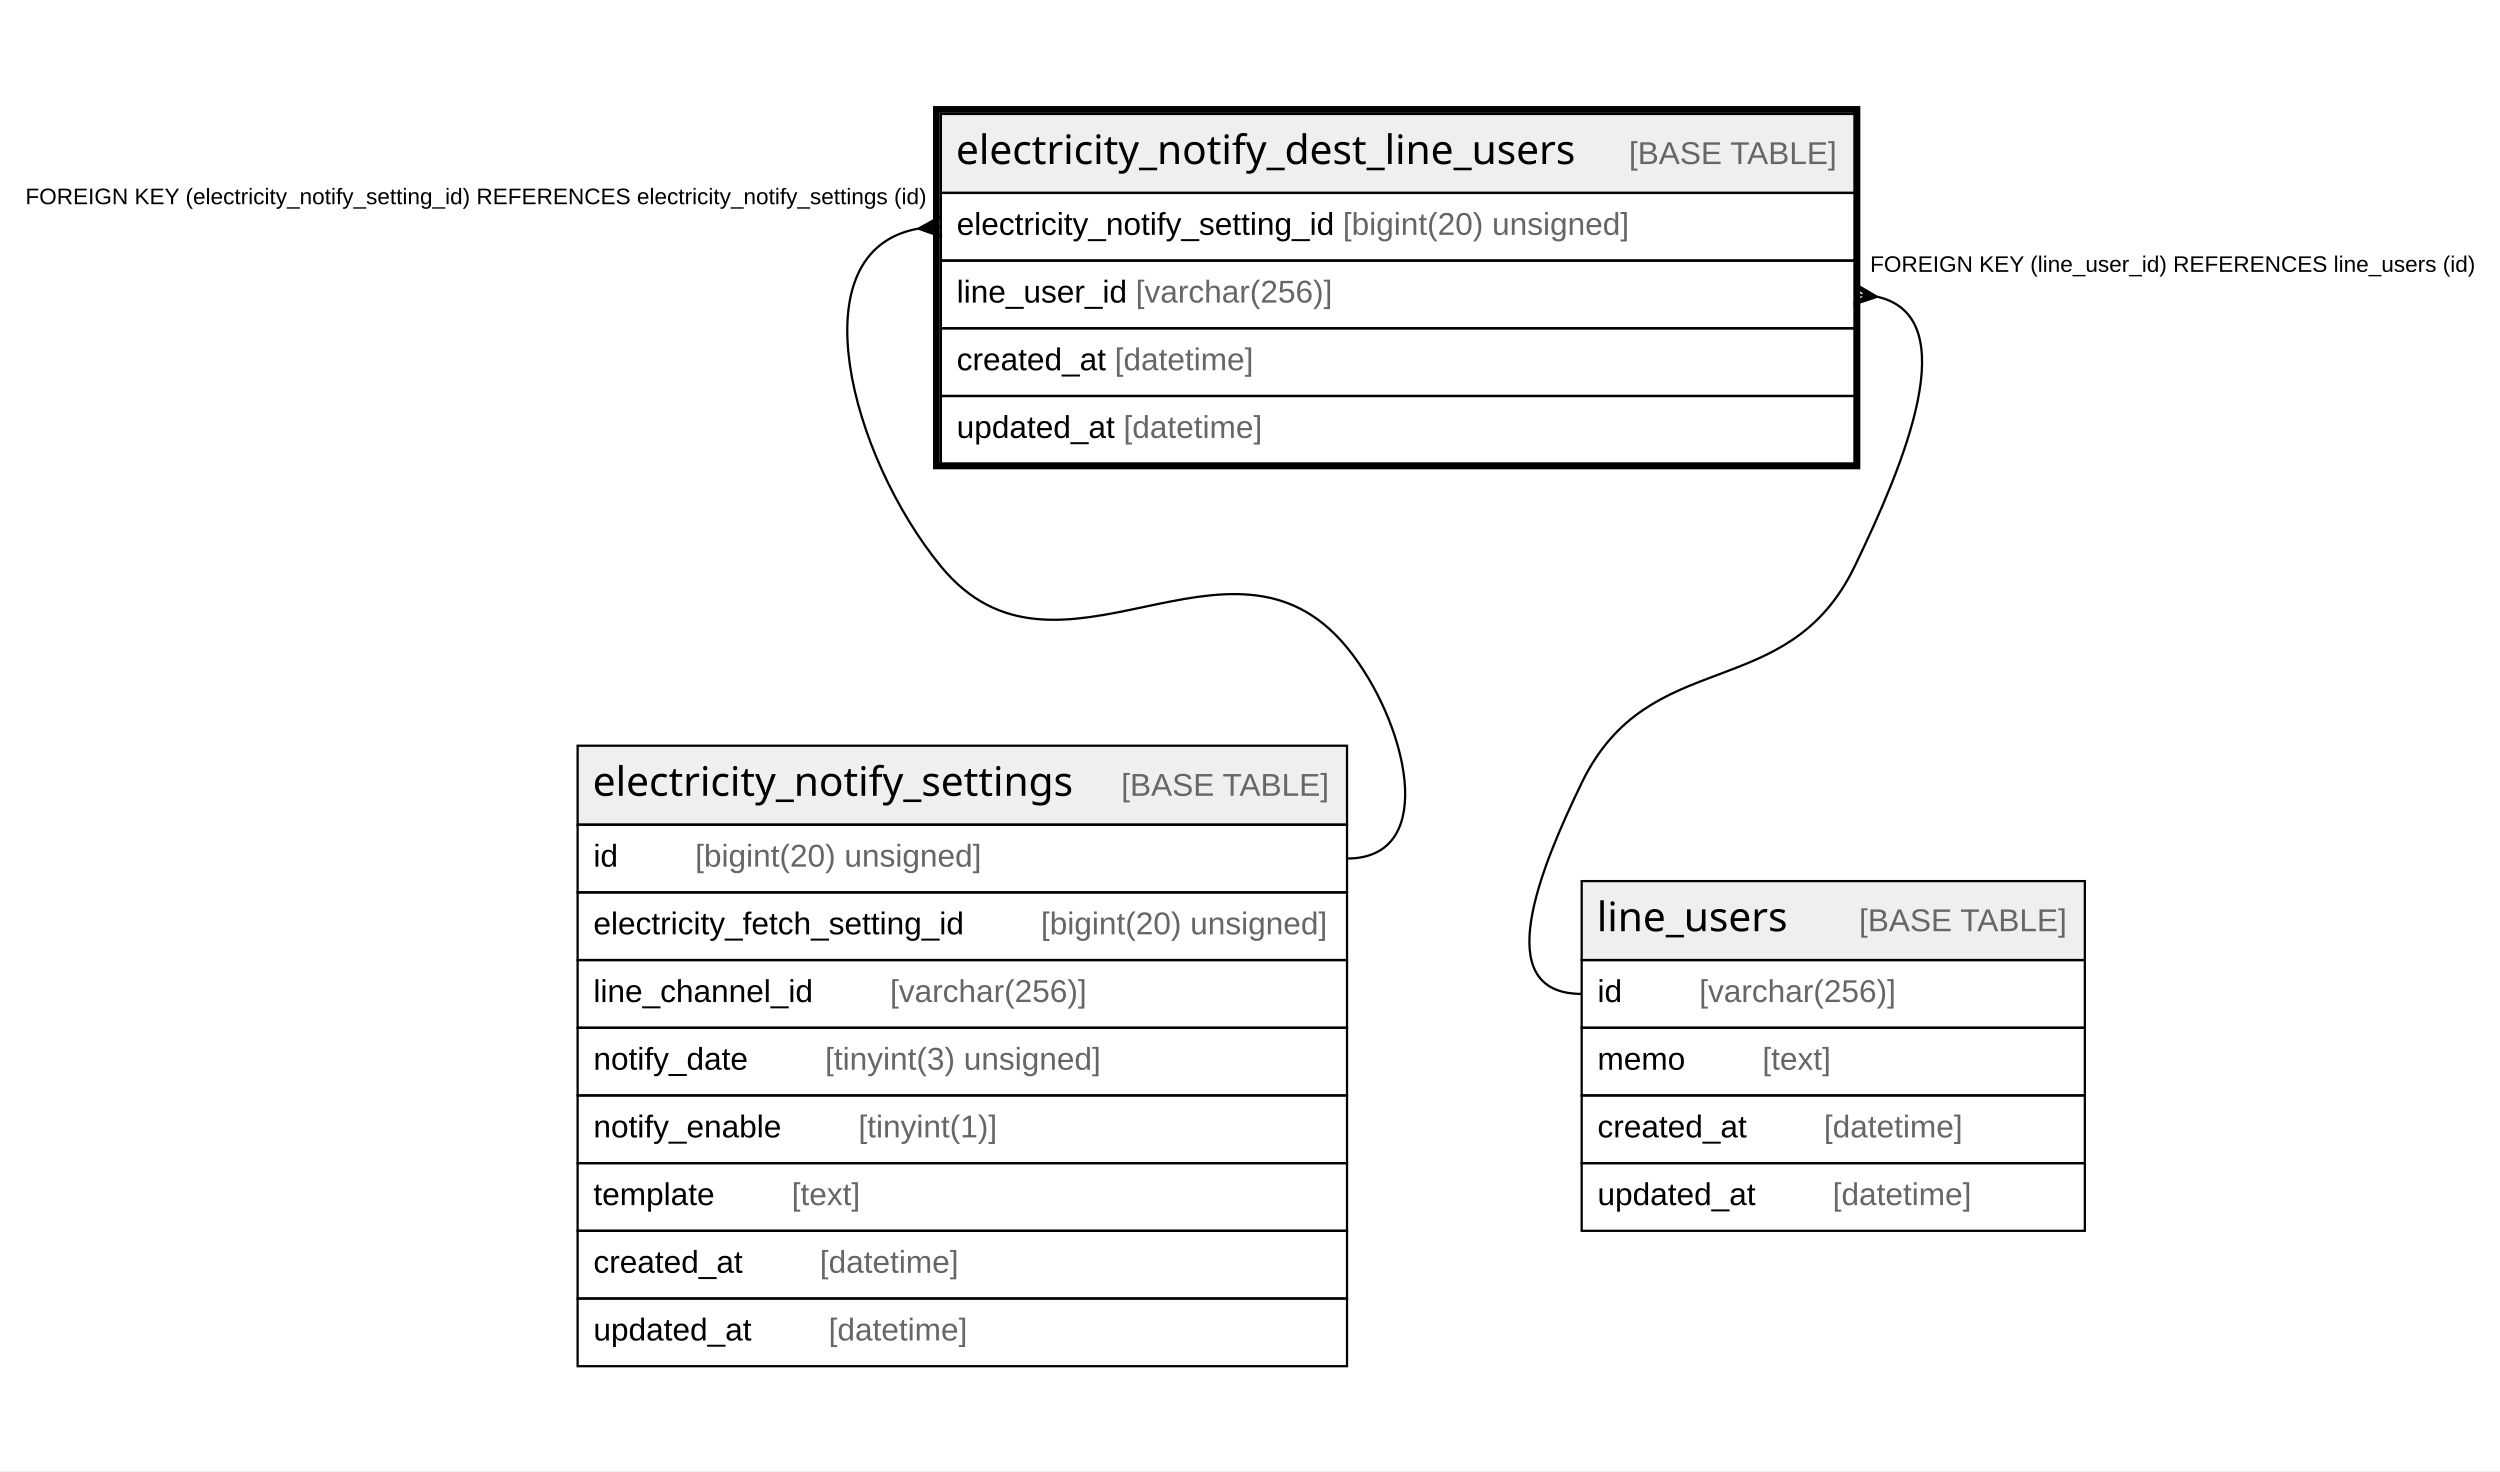
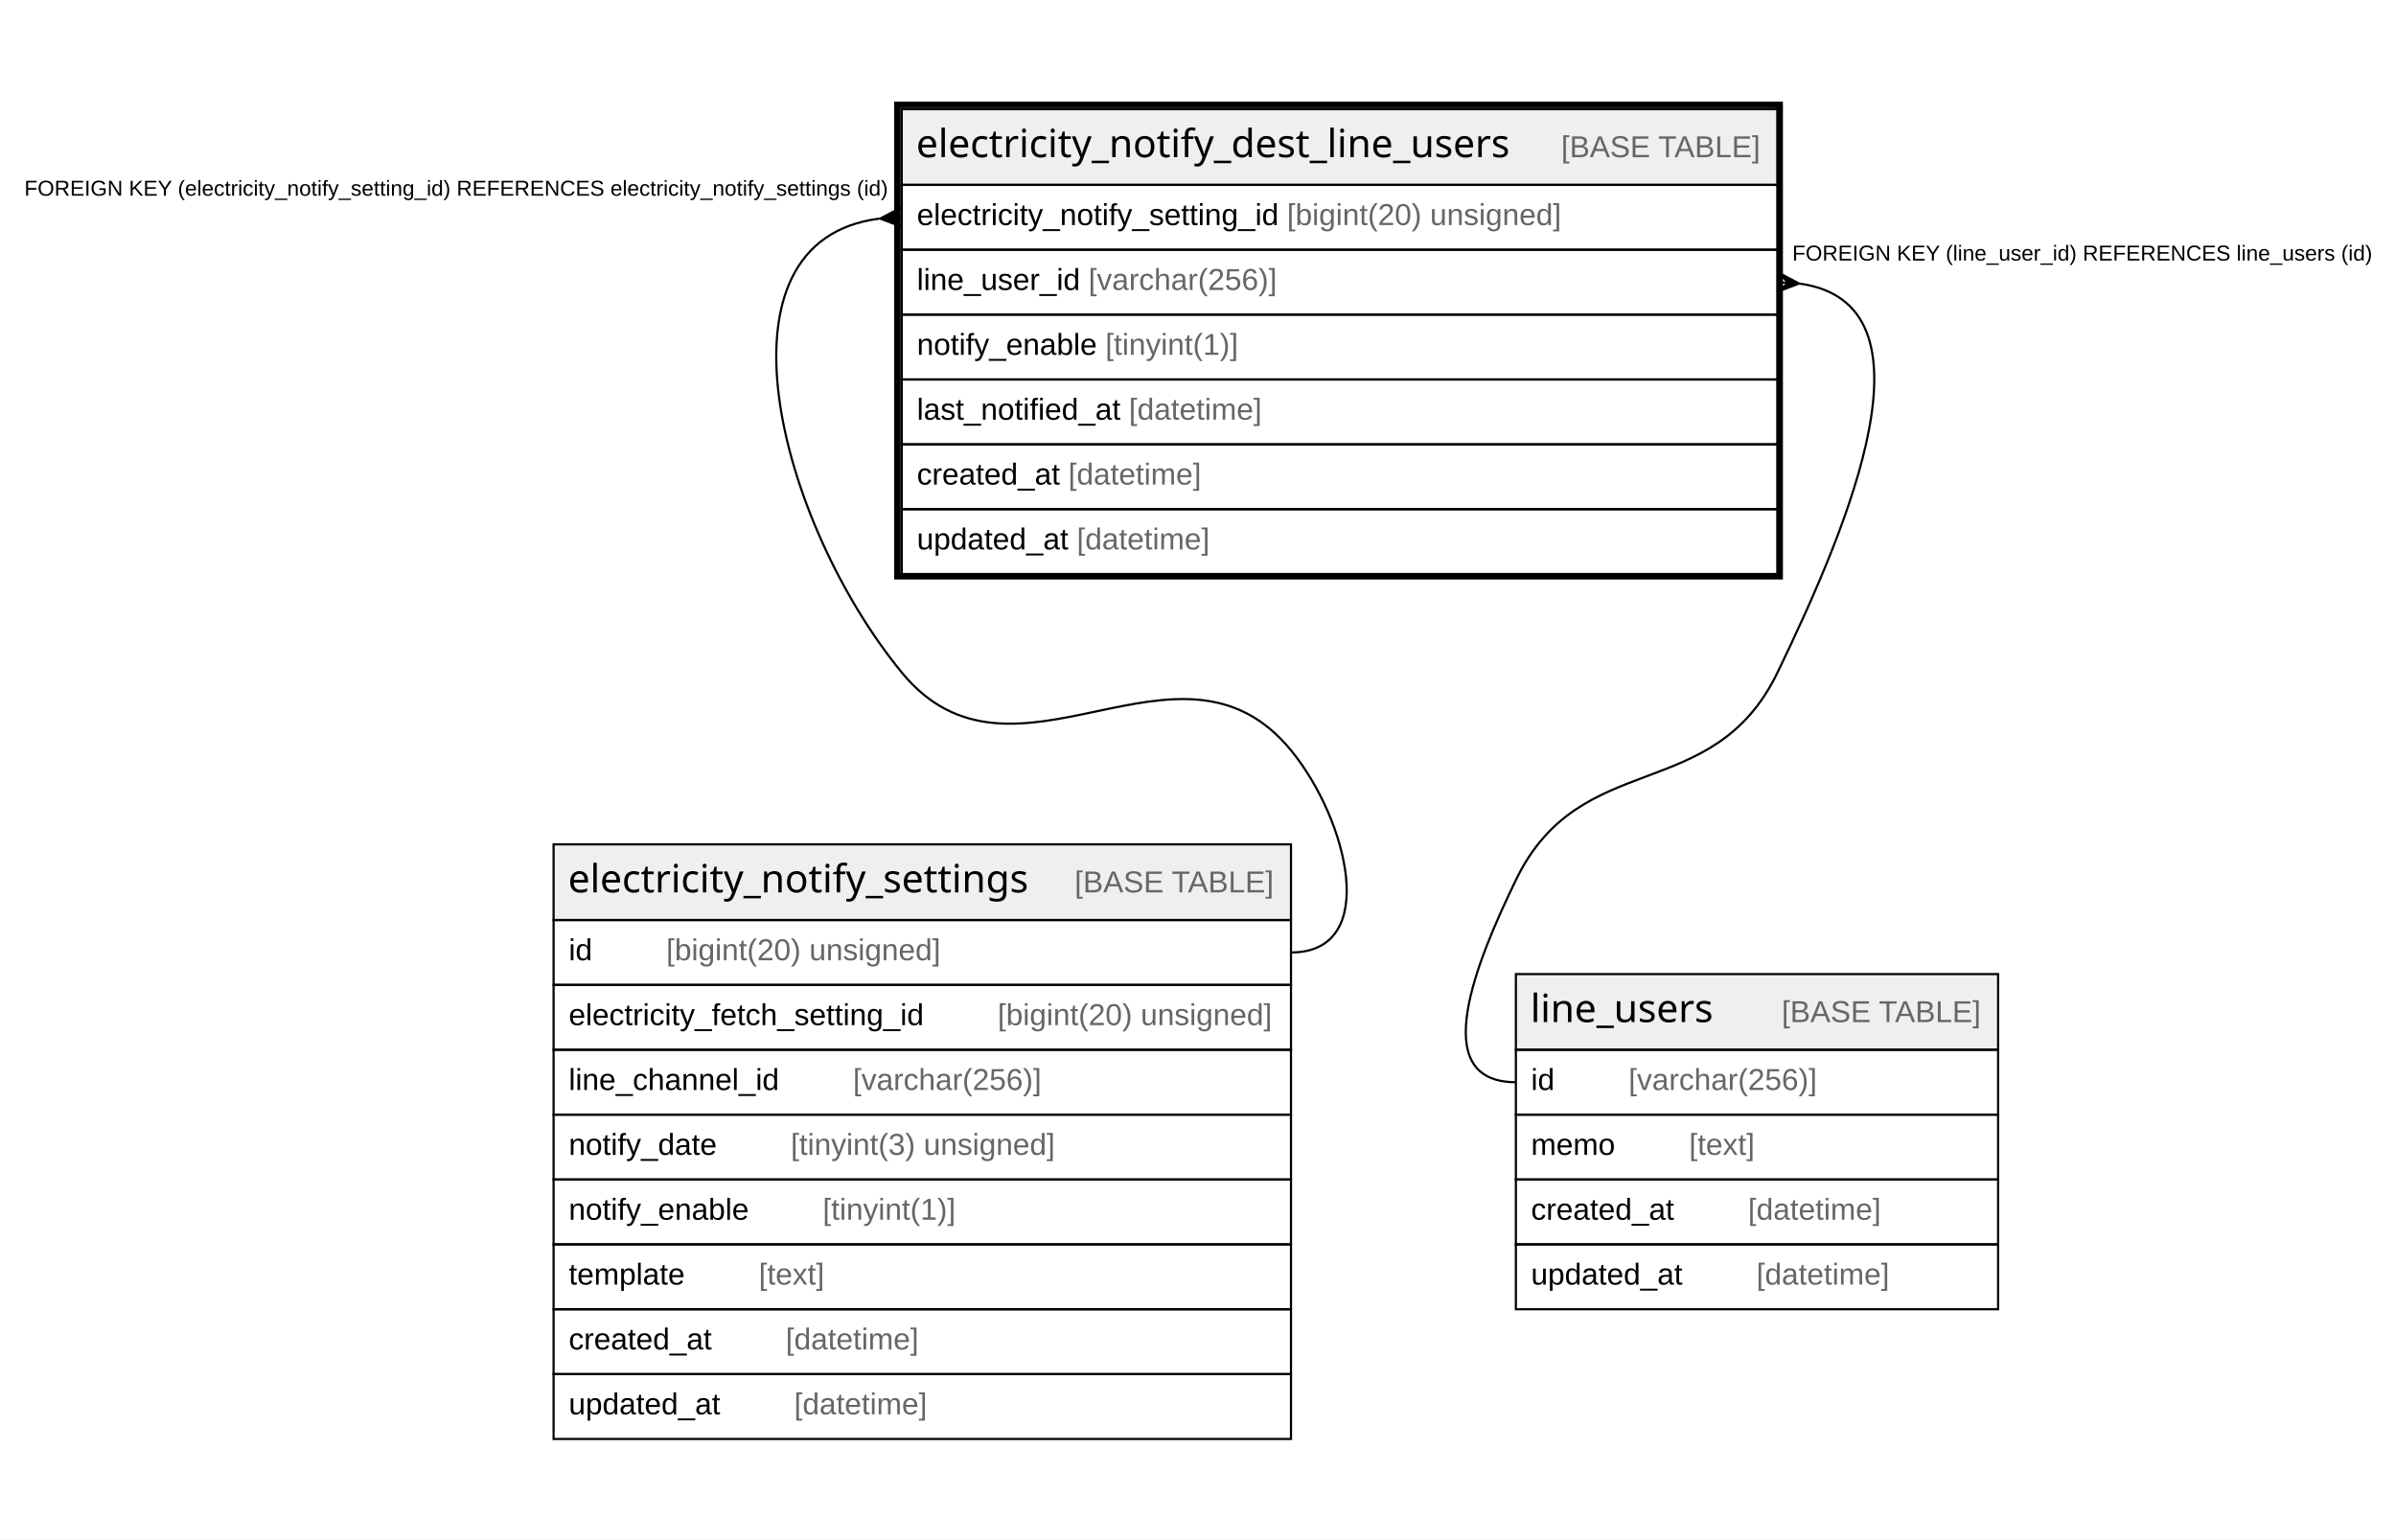
- <svg xmlns="http://www.w3.org/2000/svg" width="1108pt" height="652pt" viewBox="0.00 0.00 1108.00 652.00">
-   <g id="graph0" class="graph" transform="scale(1 1) rotate(0) translate(4 648)">
-     <polygon fill="#ffffff" stroke="transparent" points="-4,4 -4,-648 1104,-648 1104,4 -4,4" />
+ <svg xmlns="http://www.w3.org/2000/svg" width="1108pt" height="712pt" viewBox="0.00 0.00 1108.00 712.00">
+   <g id="graph0" class="graph" transform="scale(1 1) rotate(0) translate(4 708)">
+     <polygon fill="#ffffff" stroke="transparent" points="-4,4 -4,-708 1104,-708 1104,4 -4,4" />
    <g id="node1" class="node">
-       <polygon fill="#efefef" stroke="transparent" points="413,-562.5 413,-597.5 818,-597.5 818,-562.5 413,-562.5" />
-       <polygon fill="none" stroke="#000000" points="413,-562.5 413,-597.5 818,-597.5 818,-562.5 413,-562.5" />
-       <text text-anchor="start" x="419.692" y="-575.3" font-family="Arial Bold" font-size="18.00" fill="#000000">electricity_notify_dest_line_users</text>
-       <text text-anchor="start" x="683.74" y="-575.3" font-family="Arial" font-size="14.00" fill="#000000">    </text>
-       <text text-anchor="start" x="717.944" y="-575.3" font-family="Arial" font-size="14.00" fill="#666666">[BASE TABLE]</text>
+       <polygon fill="#efefef" stroke="transparent" points="413,-622.5 413,-657.5 818,-657.5 818,-622.5 413,-622.5" />
+       <polygon fill="none" stroke="#000000" points="413,-622.5 413,-657.5 818,-657.5 818,-622.5 413,-622.5" />
+       <text text-anchor="start" x="419.692" y="-635.3" font-family="Arial Bold" font-size="18.00" fill="#000000">electricity_notify_dest_line_users</text>
+       <text text-anchor="start" x="683.74" y="-635.3" font-family="Arial" font-size="14.00" fill="#000000">    </text>
+       <text text-anchor="start" x="717.944" y="-635.3" font-family="Arial" font-size="14.00" fill="#666666">[BASE TABLE]</text>
+       <polygon fill="none" stroke="#000000" points="413,-592.5 413,-622.5 818,-622.5 818,-592.5 413,-592.5" />
+       <text text-anchor="start" x="420" y="-603.9" font-family="Arial" font-size="14.00" fill="#000000">electricity_notify_setting_id </text>
+       <text text-anchor="start" x="591.143" y="-603.9" font-family="Arial" font-size="14.00" fill="#666666">[bigint(20) unsigned]</text>
+       <polygon fill="none" stroke="#000000" points="413,-562.5 413,-592.5 818,-592.5 818,-562.5 413,-562.5" />
+       <text text-anchor="start" x="420" y="-573.9" font-family="Arial" font-size="14.00" fill="#000000">line_user_id </text>
+       <text text-anchor="start" x="499.349" y="-573.9" font-family="Arial" font-size="14.00" fill="#666666">[varchar(256)]</text>
      <polygon fill="none" stroke="#000000" points="413,-532.5 413,-562.5 818,-562.5 818,-532.5 413,-532.5" />
-       <text text-anchor="start" x="420" y="-543.9" font-family="Arial" font-size="14.00" fill="#000000">electricity_notify_setting_id </text>
-       <text text-anchor="start" x="591.143" y="-543.9" font-family="Arial" font-size="14.00" fill="#666666">[bigint(20) unsigned]</text>
+       <text text-anchor="start" x="420" y="-543.9" font-family="Arial" font-size="14.00" fill="#000000">notify_enable </text>
+       <text text-anchor="start" x="507.146" y="-543.9" font-family="Arial" font-size="14.00" fill="#666666">[tinyint(1)]</text>
      <polygon fill="none" stroke="#000000" points="413,-502.5 413,-532.5 818,-532.5 818,-502.5 413,-502.5" />
-       <text text-anchor="start" x="420" y="-513.9" font-family="Arial" font-size="14.00" fill="#000000">line_user_id </text>
-       <text text-anchor="start" x="499.349" y="-513.9" font-family="Arial" font-size="14.00" fill="#666666">[varchar(256)]</text>
+       <text text-anchor="start" x="420" y="-513.9" font-family="Arial" font-size="14.00" fill="#000000">last_notified_at </text>
+       <text text-anchor="start" x="518.034" y="-513.9" font-family="Arial" font-size="14.00" fill="#666666">[datetime]</text>
      <polygon fill="none" stroke="#000000" points="413,-472.5 413,-502.5 818,-502.5 818,-472.5 413,-472.5" />
      <text text-anchor="start" x="420" y="-483.9" font-family="Arial" font-size="14.00" fill="#000000">created_at </text>
      <text text-anchor="start" x="490.028" y="-483.9" font-family="Arial" font-size="14.00" fill="#666666">[datetime]</text>
      <polygon fill="none" stroke="#000000" points="413,-442.5 413,-472.5 818,-472.5 818,-442.5 413,-442.5" />
      <text text-anchor="start" x="420" y="-453.9" font-family="Arial" font-size="14.00" fill="#000000">updated_at </text>
      <text text-anchor="start" x="493.933" y="-453.9" font-family="Arial" font-size="14.00" fill="#666666">[datetime]</text>
-       <polygon fill="none" stroke="#000000" stroke-width="3" points="411,-441.5 411,-599.5 819,-599.5 819,-441.5 411,-441.5" />
+       <polygon fill="none" stroke="#000000" stroke-width="3" points="411,-441.5 411,-659.5 819,-659.5 819,-441.5 411,-441.5" />
    </g>
    <g id="node2" class="node">
      <polygon fill="#efefef" stroke="transparent" points="252,-282.5 252,-317.5 593,-317.5 593,-282.5 252,-282.5" />
      <polygon fill="none" stroke="#000000" points="252,-282.5 252,-317.5 593,-317.5 593,-282.5 252,-282.5" />
      <text text-anchor="start" x="258.7" y="-295.3" font-family="Arial Bold" font-size="18.00" fill="#000000">electricity_notify_settings</text>
      <text text-anchor="start" x="458.732" y="-295.3" font-family="Arial" font-size="14.00" fill="#000000">    </text>
      <text text-anchor="start" x="492.937" y="-295.3" font-family="Arial" font-size="14.00" fill="#666666">[BASE TABLE]</text>
      <polygon fill="none" stroke="#000000" points="252,-252.5 252,-282.5 593,-282.5 593,-252.5 252,-252.5" />
      <text text-anchor="start" x="259" y="-263.9" font-family="Arial" font-size="14.00" fill="#000000">id    </text>
      <text text-anchor="start" x="304.094" y="-263.9" font-family="Arial" font-size="14.00" fill="#666666">[bigint(20) unsigned]</text>
      <polygon fill="none" stroke="#000000" points="252,-222.5 252,-252.5 593,-252.5 593,-222.5 252,-222.5" />
      <text text-anchor="start" x="259" y="-233.9" font-family="Arial" font-size="14.00" fill="#000000">electricity_fetch_setting_id    </text>
      <text text-anchor="start" x="457.351" y="-233.9" font-family="Arial" font-size="14.00" fill="#666666">[bigint(20) unsigned]</text>
      <polygon fill="none" stroke="#000000" points="252,-192.5 252,-222.5 593,-222.5 593,-192.5 252,-192.5" />
      <text text-anchor="start" x="259" y="-203.9" font-family="Arial" font-size="14.00" fill="#000000">line_channel_id    </text>
      <text text-anchor="start" x="390.457" y="-203.9" font-family="Arial" font-size="14.00" fill="#666666">[varchar(256)]</text>
      <polygon fill="none" stroke="#000000" points="252,-162.5 252,-192.5 593,-192.5 593,-162.5 252,-162.5" />
      <text text-anchor="start" x="259" y="-173.9" font-family="Arial" font-size="14.00" fill="#000000">notify_date    </text>
      <text text-anchor="start" x="361.679" y="-173.9" font-family="Arial" font-size="14.00" fill="#666666">[tinyint(3) unsigned]</text>
      <polygon fill="none" stroke="#000000" points="252,-132.5 252,-162.5 593,-162.5 593,-132.5 252,-132.5" />
      <text text-anchor="start" x="259" y="-143.9" font-family="Arial" font-size="14.00" fill="#000000">notify_enable    </text>
      <text text-anchor="start" x="376.46" y="-143.9" font-family="Arial" font-size="14.00" fill="#666666">[tinyint(1)]</text>
      <polygon fill="none" stroke="#000000" points="252,-102.5 252,-132.5 593,-132.5 593,-102.5 252,-102.5" />
      <text text-anchor="start" x="259" y="-113.9" font-family="Arial" font-size="14.00" fill="#000000">template    </text>
      <text text-anchor="start" x="346.884" y="-113.9" font-family="Arial" font-size="14.00" fill="#666666">[text]</text>
      <polygon fill="none" stroke="#000000" points="252,-72.5 252,-102.5 593,-102.5 593,-72.5 252,-72.5" />
      <text text-anchor="start" x="259" y="-83.9" font-family="Arial" font-size="14.00" fill="#000000">created_at    </text>
      <text text-anchor="start" x="359.342" y="-83.9" font-family="Arial" font-size="14.00" fill="#666666">[datetime]</text>
      <polygon fill="none" stroke="#000000" points="252,-42.5 252,-72.5 593,-72.5 593,-42.5 252,-42.5" />
      <text text-anchor="start" x="259" y="-53.9" font-family="Arial" font-size="14.00" fill="#000000">updated_at    </text>
      <text text-anchor="start" x="363.247" y="-53.9" font-family="Arial" font-size="14.00" fill="#666666">[datetime]</text>
    </g>
    <g id="edge1" class="edge">
-       <path fill="none" stroke="#000000" d="M402.834,-546.638C348.842,-536.837 372.912,-445.899 413,-397 464.724,-333.907 541.277,-424.093 593,-361 619.346,-328.863 634.556,-267.5 593,-267.5" />
-       <polygon fill="#000000" stroke="#000000" points="403.036,-546.655 412.62,-551.984 408.018,-547.077 413,-547.5 413,-547.5 413,-547.5 408.018,-547.077 413.38,-543.016 403.036,-546.655 403.036,-546.655" />
-       <text text-anchor="start" x="7.263" y="-557.5" font-family="Arial" font-size="10.00" fill="#000000">FOREIGN KEY (electricity_notify_setting_id) REFERENCES electricity_notify_settings (id)</text>
+       <path fill="none" stroke="#000000" d="M402.615,-606.88C322.158,-596.808 356.004,-466.524 413,-397 464.724,-333.907 541.277,-424.093 593,-361 619.346,-328.863 634.556,-267.5 593,-267.5" />
+       <polygon fill="#000000" stroke="#000000" points="403.018,-606.904 412.732,-611.992 408.009,-607.202 413,-607.5 413,-607.5 413,-607.5 408.009,-607.202 413.268,-603.008 403.018,-606.904 403.018,-606.904" />
+       <text text-anchor="start" x="7.263" y="-617.5" font-family="Arial" font-size="10.00" fill="#000000">FOREIGN KEY (electricity_notify_setting_id) REFERENCES electricity_notify_settings (id)</text>
    </g>
    <g id="node3" class="node">
      <polygon fill="#efefef" stroke="transparent" points="697,-222.5 697,-257.5 920,-257.5 920,-222.5 697,-222.5" />
      <polygon fill="none" stroke="#000000" points="697,-222.5 697,-257.5 920,-257.5 920,-222.5 697,-222.5" />
      <text text-anchor="start" x="703.71" y="-235.3" font-family="Arial Bold" font-size="18.00" fill="#000000">line_users</text>
      <text text-anchor="start" x="785.722" y="-235.3" font-family="Arial" font-size="14.00" fill="#000000">    </text>
      <text text-anchor="start" x="819.927" y="-235.3" font-family="Arial" font-size="14.00" fill="#666666">[BASE TABLE]</text>
      <polygon fill="none" stroke="#000000" points="697,-192.5 697,-222.5 920,-222.5 920,-192.5 697,-192.5" />
      <text text-anchor="start" x="704" y="-203.9" font-family="Arial" font-size="14.00" fill="#000000">id    </text>
      <text text-anchor="start" x="749.094" y="-203.9" font-family="Arial" font-size="14.00" fill="#666666">[varchar(256)]</text>
      <polygon fill="none" stroke="#000000" points="697,-162.5 697,-192.5 920,-192.5 920,-162.5 697,-162.5" />
      <text text-anchor="start" x="704" y="-173.9" font-family="Arial" font-size="14.00" fill="#000000">memo    </text>
      <text text-anchor="start" x="777.091" y="-173.9" font-family="Arial" font-size="14.00" fill="#666666">[text]</text>
      <polygon fill="none" stroke="#000000" points="697,-132.5 697,-162.5 920,-162.5 920,-132.5 697,-132.5" />
      <text text-anchor="start" x="704" y="-143.9" font-family="Arial" font-size="14.00" fill="#000000">created_at    </text>
      <text text-anchor="start" x="804.342" y="-143.9" font-family="Arial" font-size="14.00" fill="#666666">[datetime]</text>
      <polygon fill="none" stroke="#000000" points="697,-102.5 697,-132.5 920,-132.5 920,-102.5 697,-102.5" />
      <text text-anchor="start" x="704" y="-113.9" font-family="Arial" font-size="14.00" fill="#000000">updated_at    </text>
      <text text-anchor="start" x="808.247" y="-113.9" font-family="Arial" font-size="14.00" fill="#666666">[datetime]</text>
    </g>
    <g id="edge2" class="edge">
-       <path fill="none" stroke="#000000" d="M828.085,-516.462C867.335,-507.455 839.659,-441.832 818,-397 788.138,-335.188 726.862,-362.812 697,-301 678.923,-263.582 655.444,-207.5 697,-207.5" />
-       <polygon fill="#000000" stroke="#000000" points="827.947,-516.476 817.539,-513.024 822.974,-516.988 818,-517.5 818,-517.5 818,-517.5 822.974,-516.988 818.461,-521.976 827.947,-516.476 827.947,-516.476" />
-       <text text-anchor="start" x="824.83" y="-527.5" font-family="Arial" font-size="10.00" fill="#000000">FOREIGN KEY (line_user_id) REFERENCES line_users (id)</text>
+       <path fill="none" stroke="#000000" d="M828.063,-576.858C894.171,-567.846 851.33,-465.989 818,-397 788.138,-335.188 726.862,-362.812 697,-301 678.923,-263.582 655.444,-207.5 697,-207.5" />
+       <polygon fill="#000000" stroke="#000000" points="827.98,-576.863 817.713,-573.009 822.99,-577.182 818,-577.5 818,-577.5 818,-577.5 822.99,-577.182 818.287,-581.991 827.98,-576.863 827.98,-576.863" />
+       <text text-anchor="start" x="824.83" y="-587.5" font-family="Arial" font-size="10.00" fill="#000000">FOREIGN KEY (line_user_id) REFERENCES line_users (id)</text>
    </g>
  </g>
</svg>
